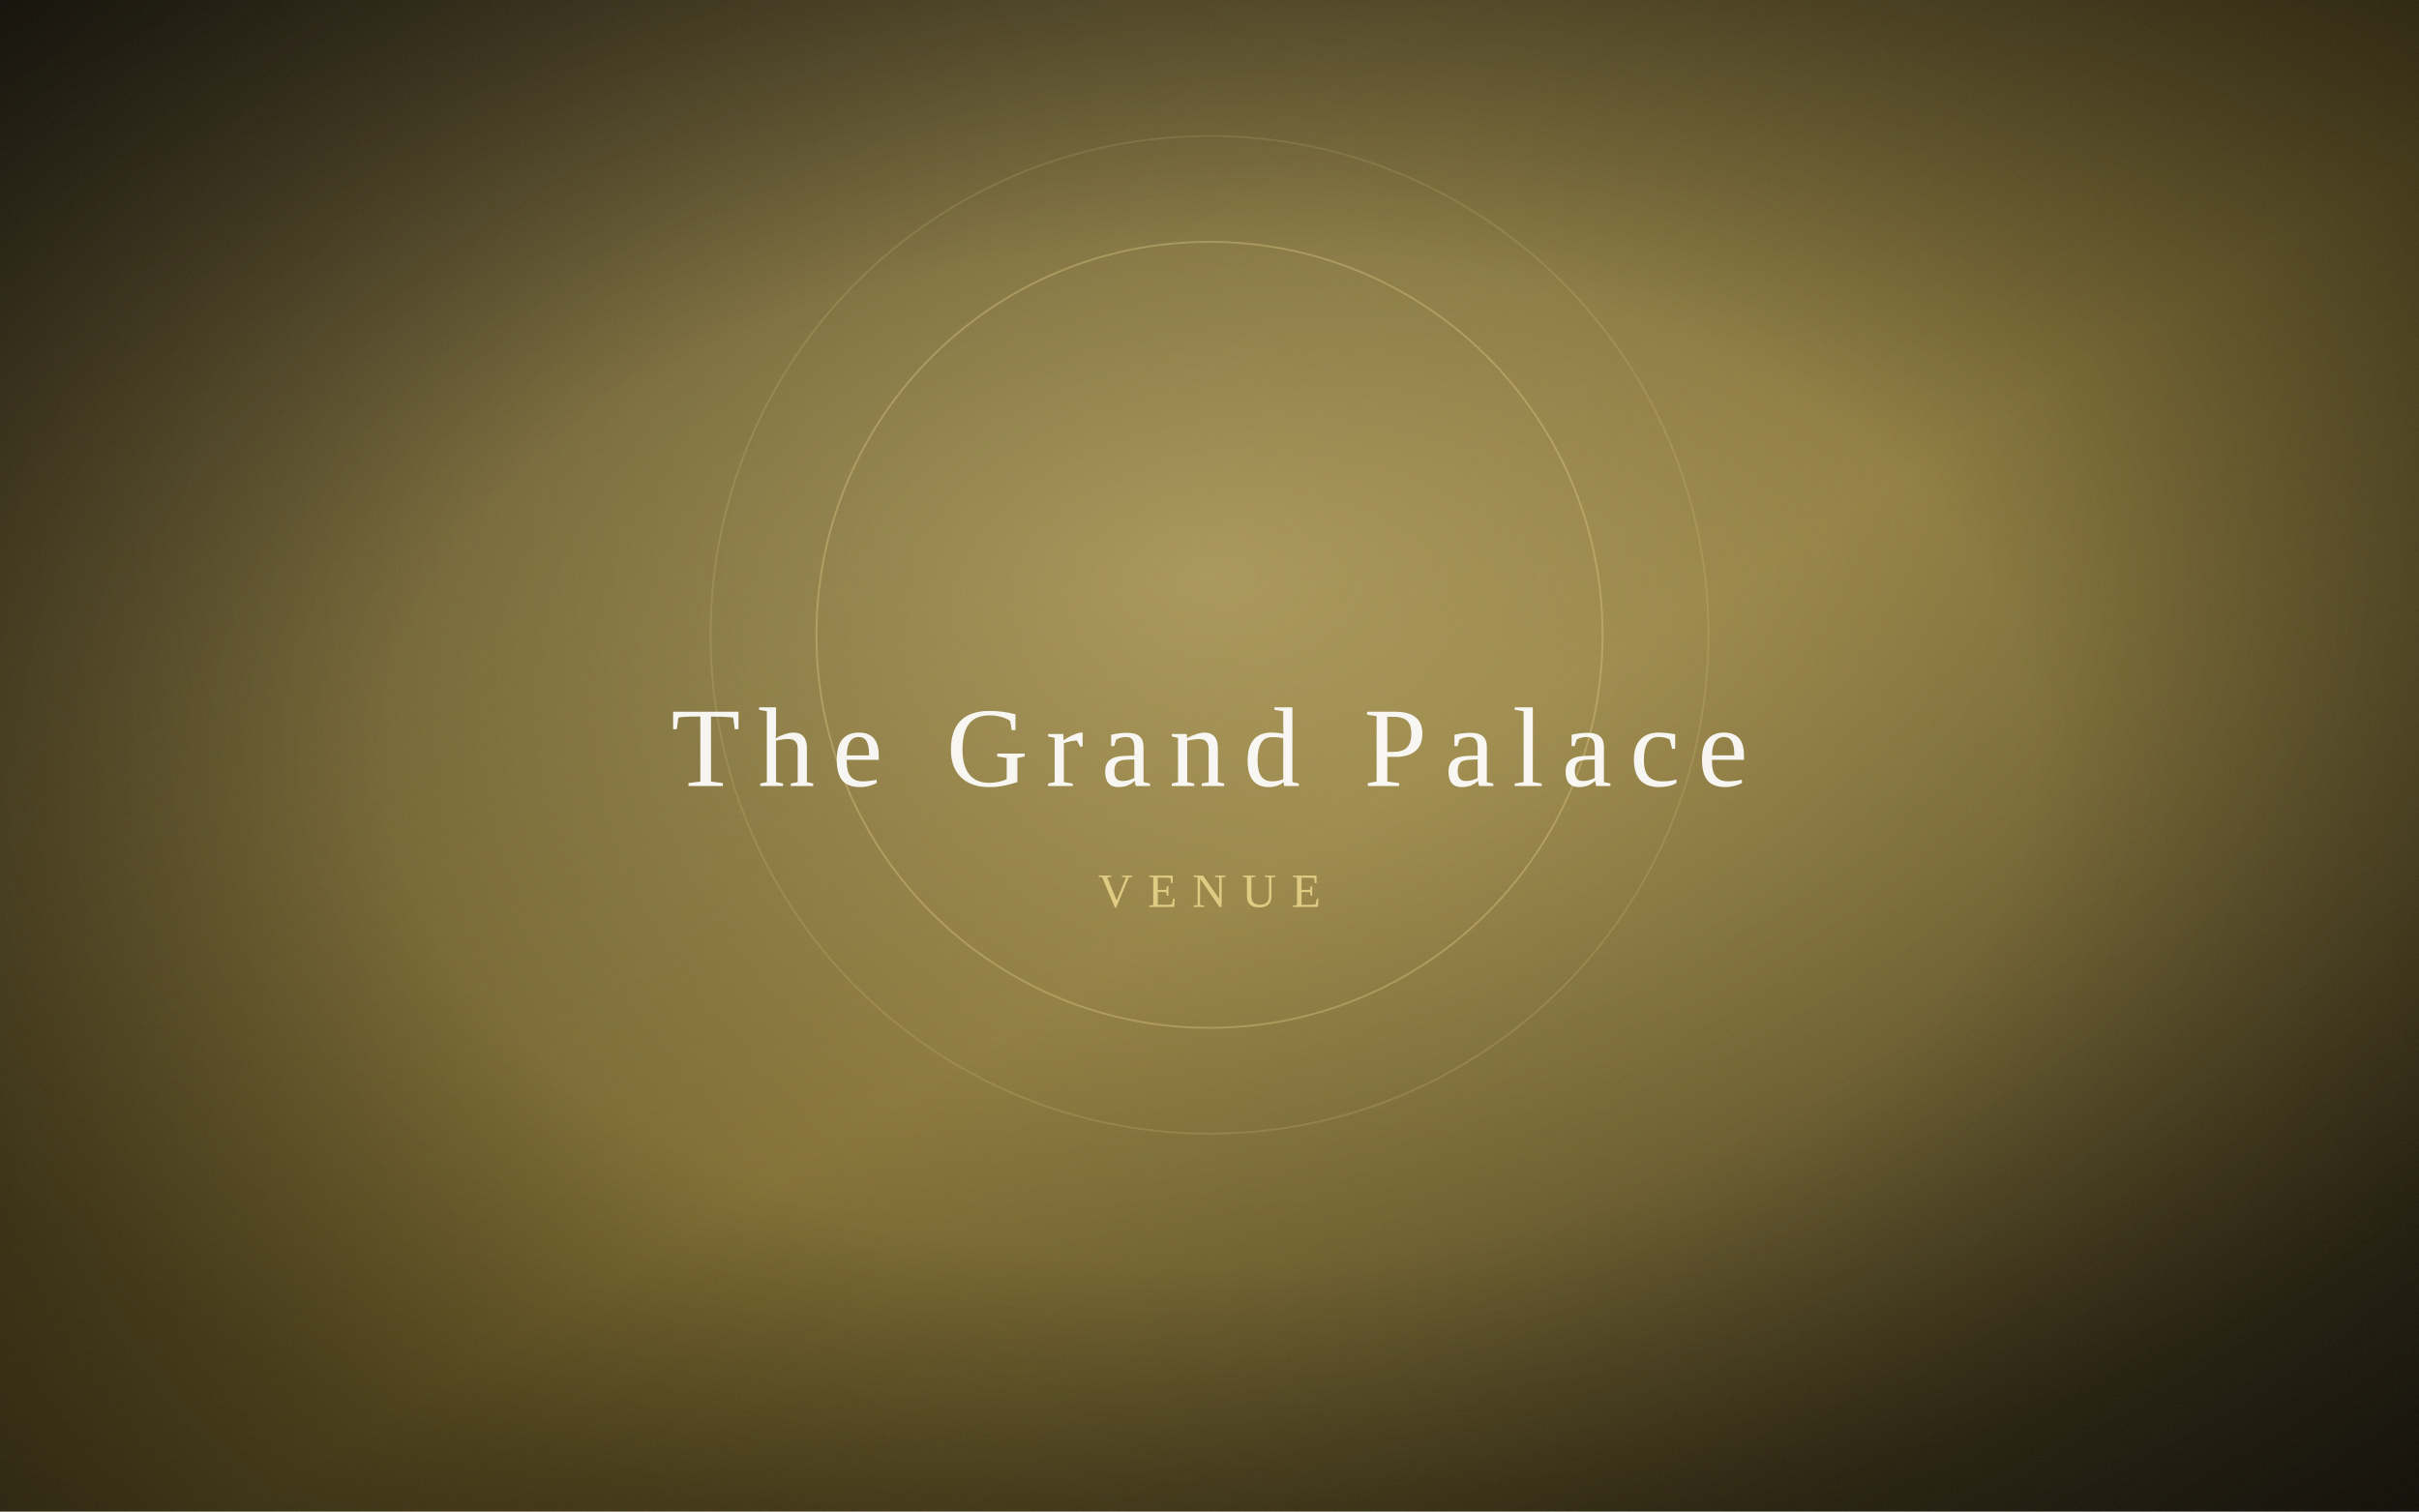
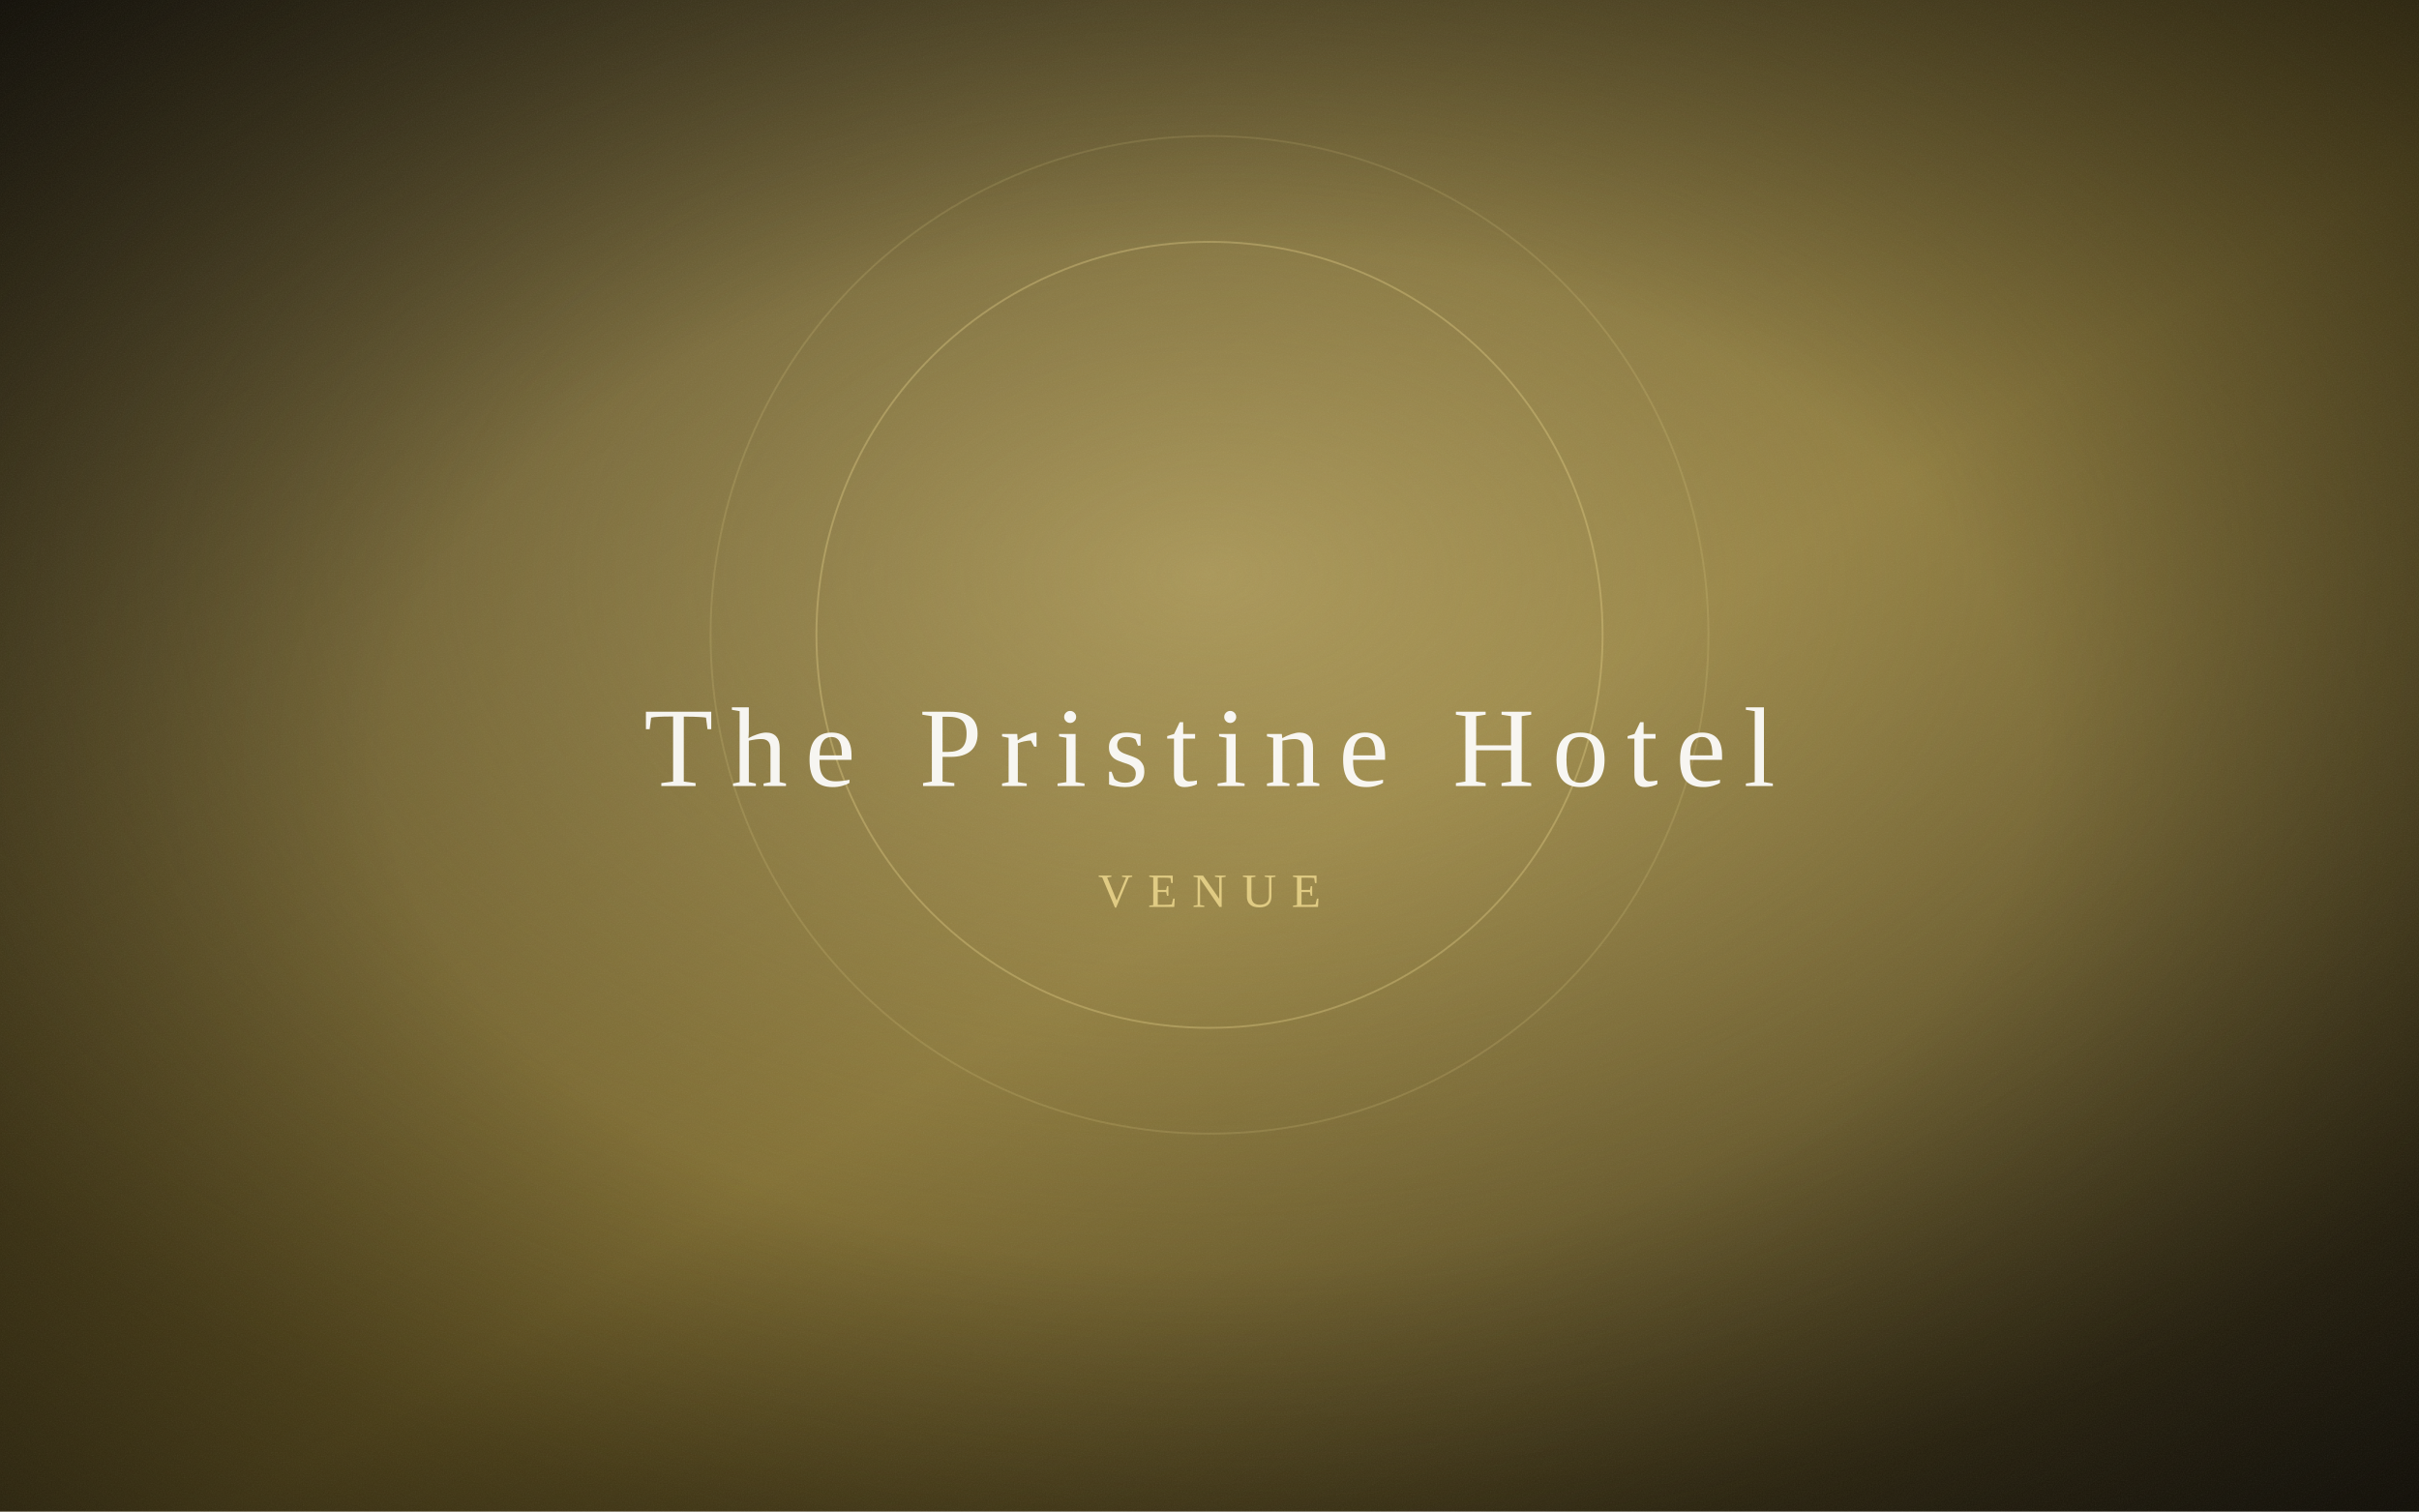
<svg xmlns="http://www.w3.org/2000/svg" width="1920" height="1200" viewBox="0 0 1920 1200">
  <defs>
    <linearGradient id="g30a" x1="0" y1="0" x2="1" y2="1">
      <stop offset="0%" stop-color="#26200f" />
      <stop offset="55%" stop-color="#6d5b22" />
      <stop offset="100%" stop-color="#26200f" />
    </linearGradient>
    <radialGradient id="g30b" cx="50%" cy="38%" r="65%">
      <stop offset="0%" stop-color="#e8d38a" stop-opacity=".55" />
      <stop offset="100%" stop-color="#e8d38a" stop-opacity="0" />
    </radialGradient>
    <radialGradient id="g30c" cx="50%" cy="50%" r="75%">
      <stop offset="45%" stop-color="#000" stop-opacity="0" />
      <stop offset="100%" stop-color="#000" stop-opacity=".65" />
    </radialGradient>
    <filter id="g30n">
      <feTurbulence type="fractalNoise" baseFrequency="0.9" numOctaves="3" />
      <feColorMatrix type="saturate" values="0" />
    </filter>
  </defs>
  <rect width="1920" height="1200" fill="url(#g30a)" />
  <rect width="1920" height="1200" fill="url(#g30b)" />
  <g opacity=".35" fill="none" stroke="#e8d38a" stroke-width="1.5">
    <circle cx="960" cy="504" r="312" />
    <circle cx="960" cy="504" r="396" opacity=".5" />
  </g>
  <rect width="1920" height="1200" fill="url(#g30c)" />
  <rect width="1920" height="1200" filter="url(#g30n)" opacity=".07" />
  <g text-anchor="middle" font-family="Georgia, 'Times New Roman', serif">
-     <text x="960" y="624" font-size="90" fill="#ffffff" fill-opacity=".92" letter-spacing="14">The Grand Palace</text>
+     <text x="960" y="624" font-size="90" fill="#ffffff" fill-opacity=".92" letter-spacing="14">The Pristine Hotel</text>
    <text x="960" y="720" font-size="38" fill="#e8d38a" fill-opacity=".9" letter-spacing="12">VENUE</text>
  </g>
</svg>
